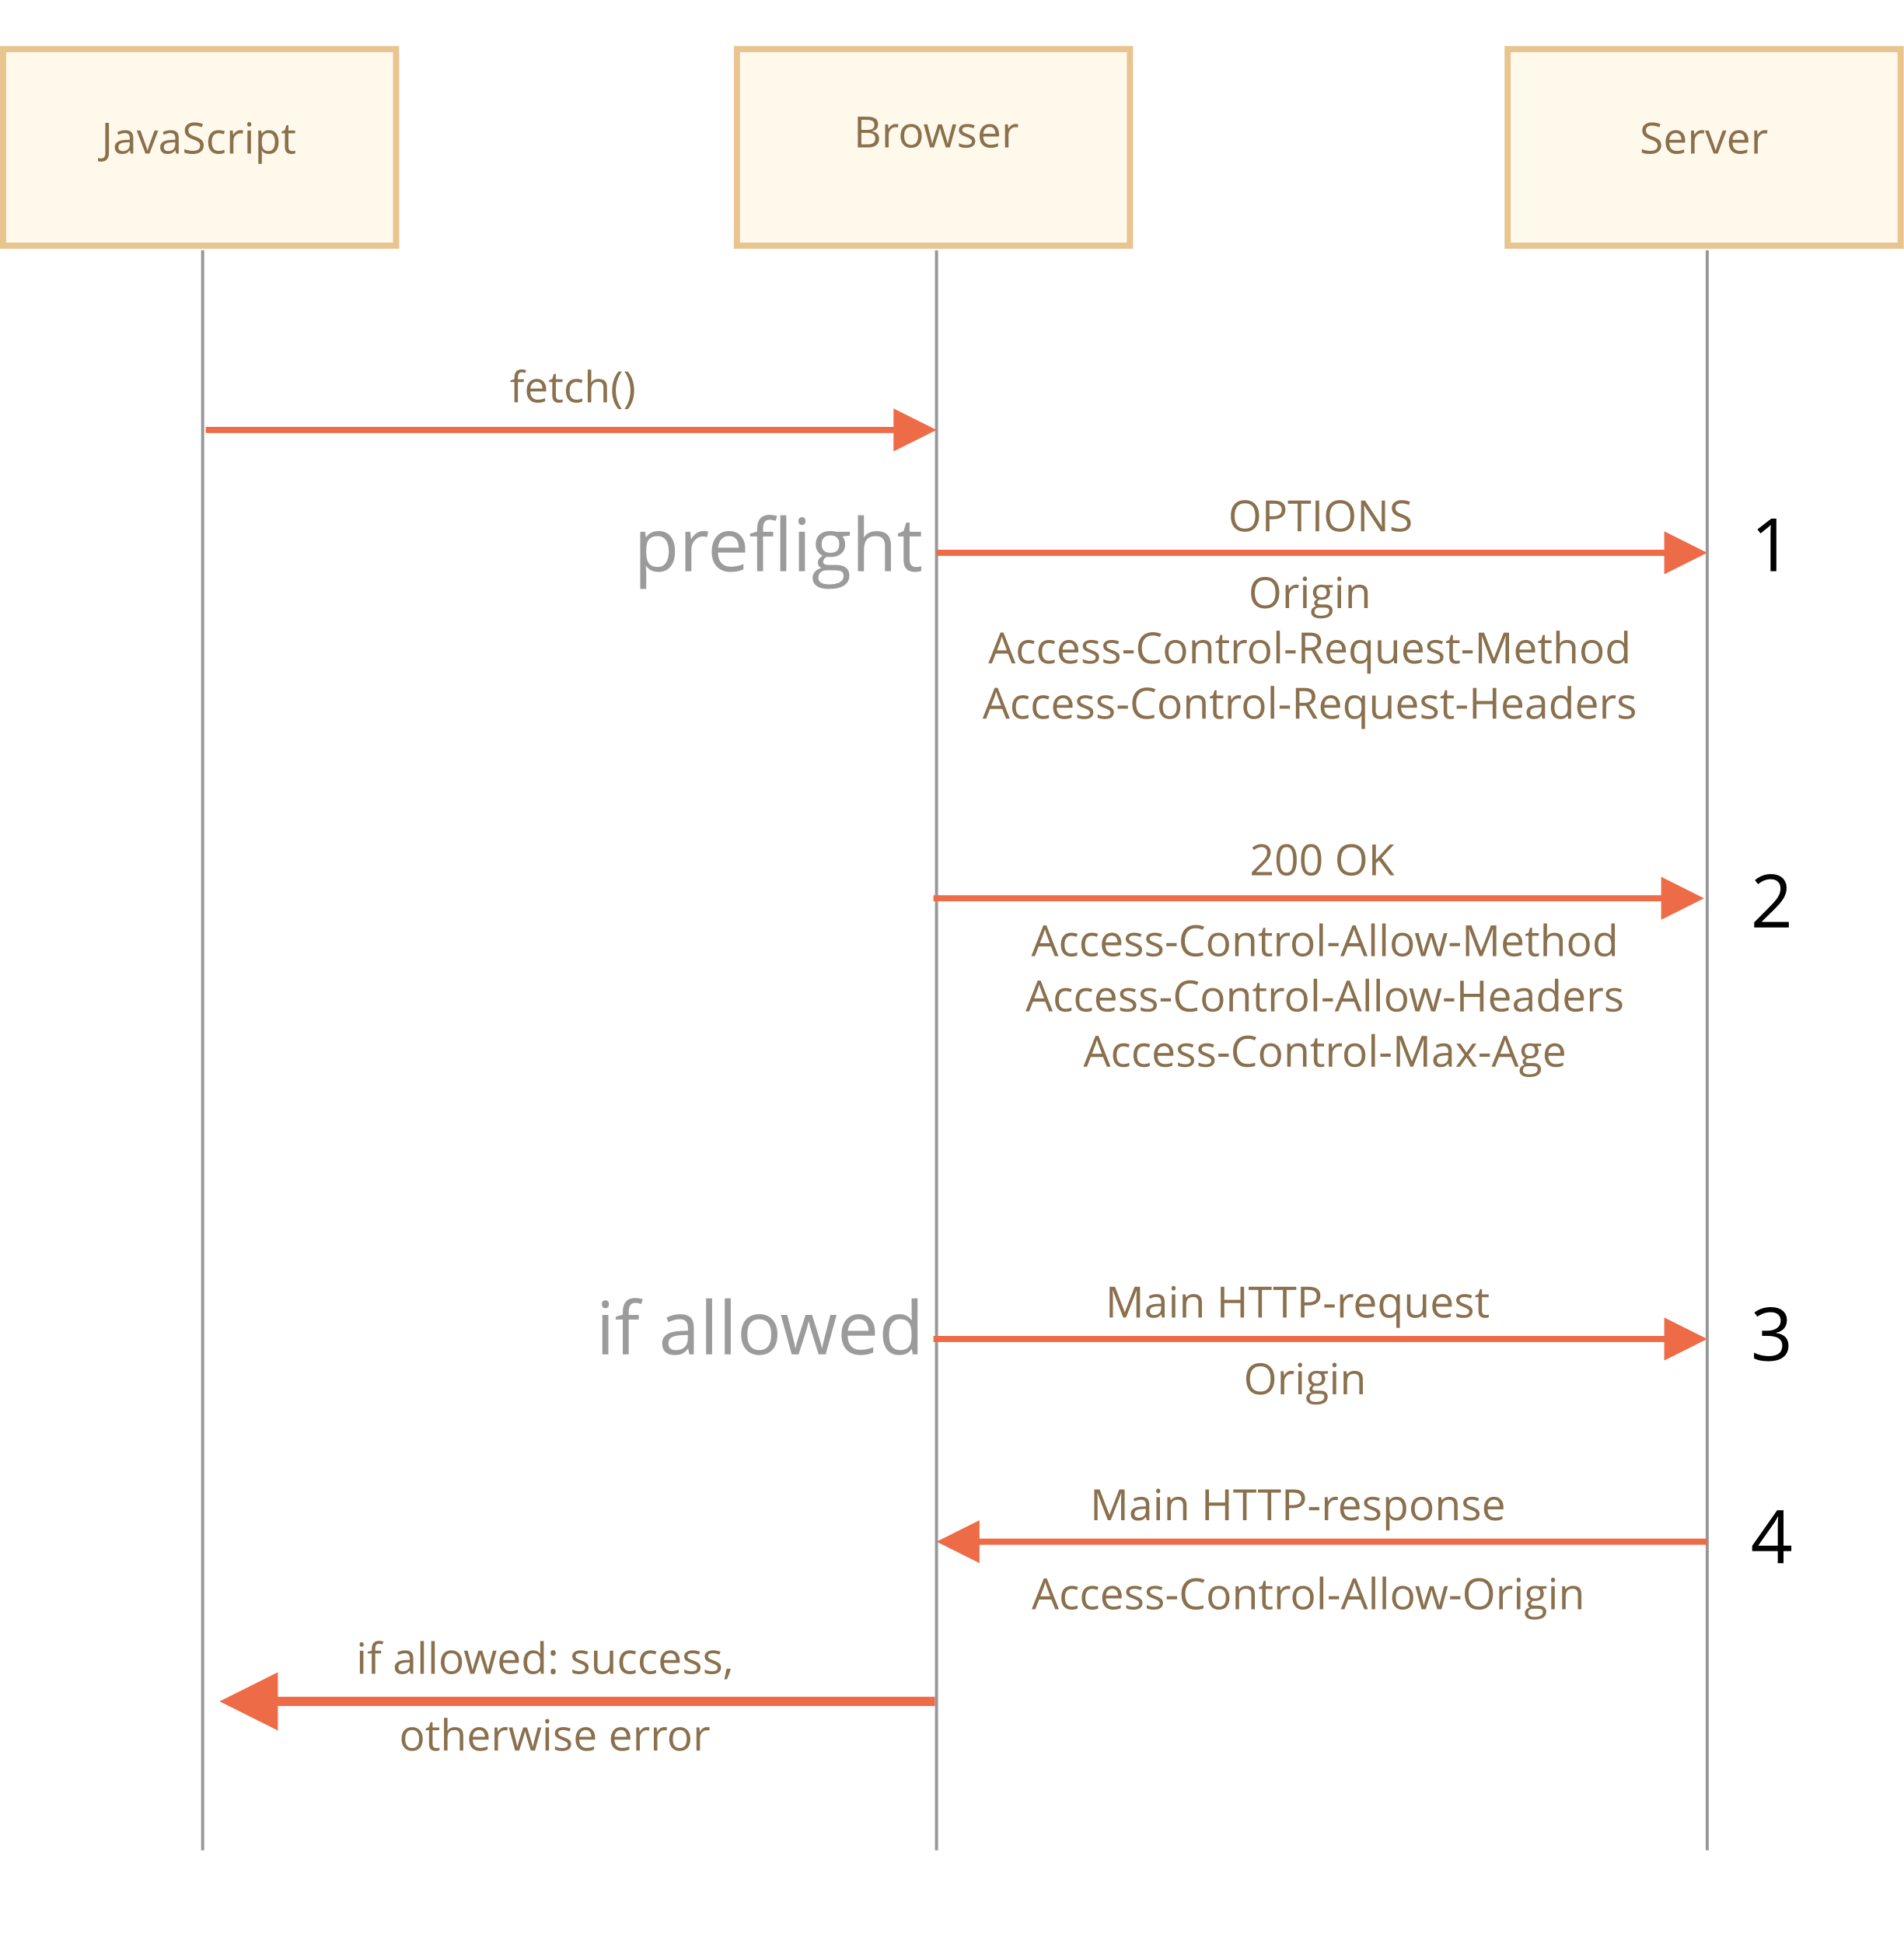
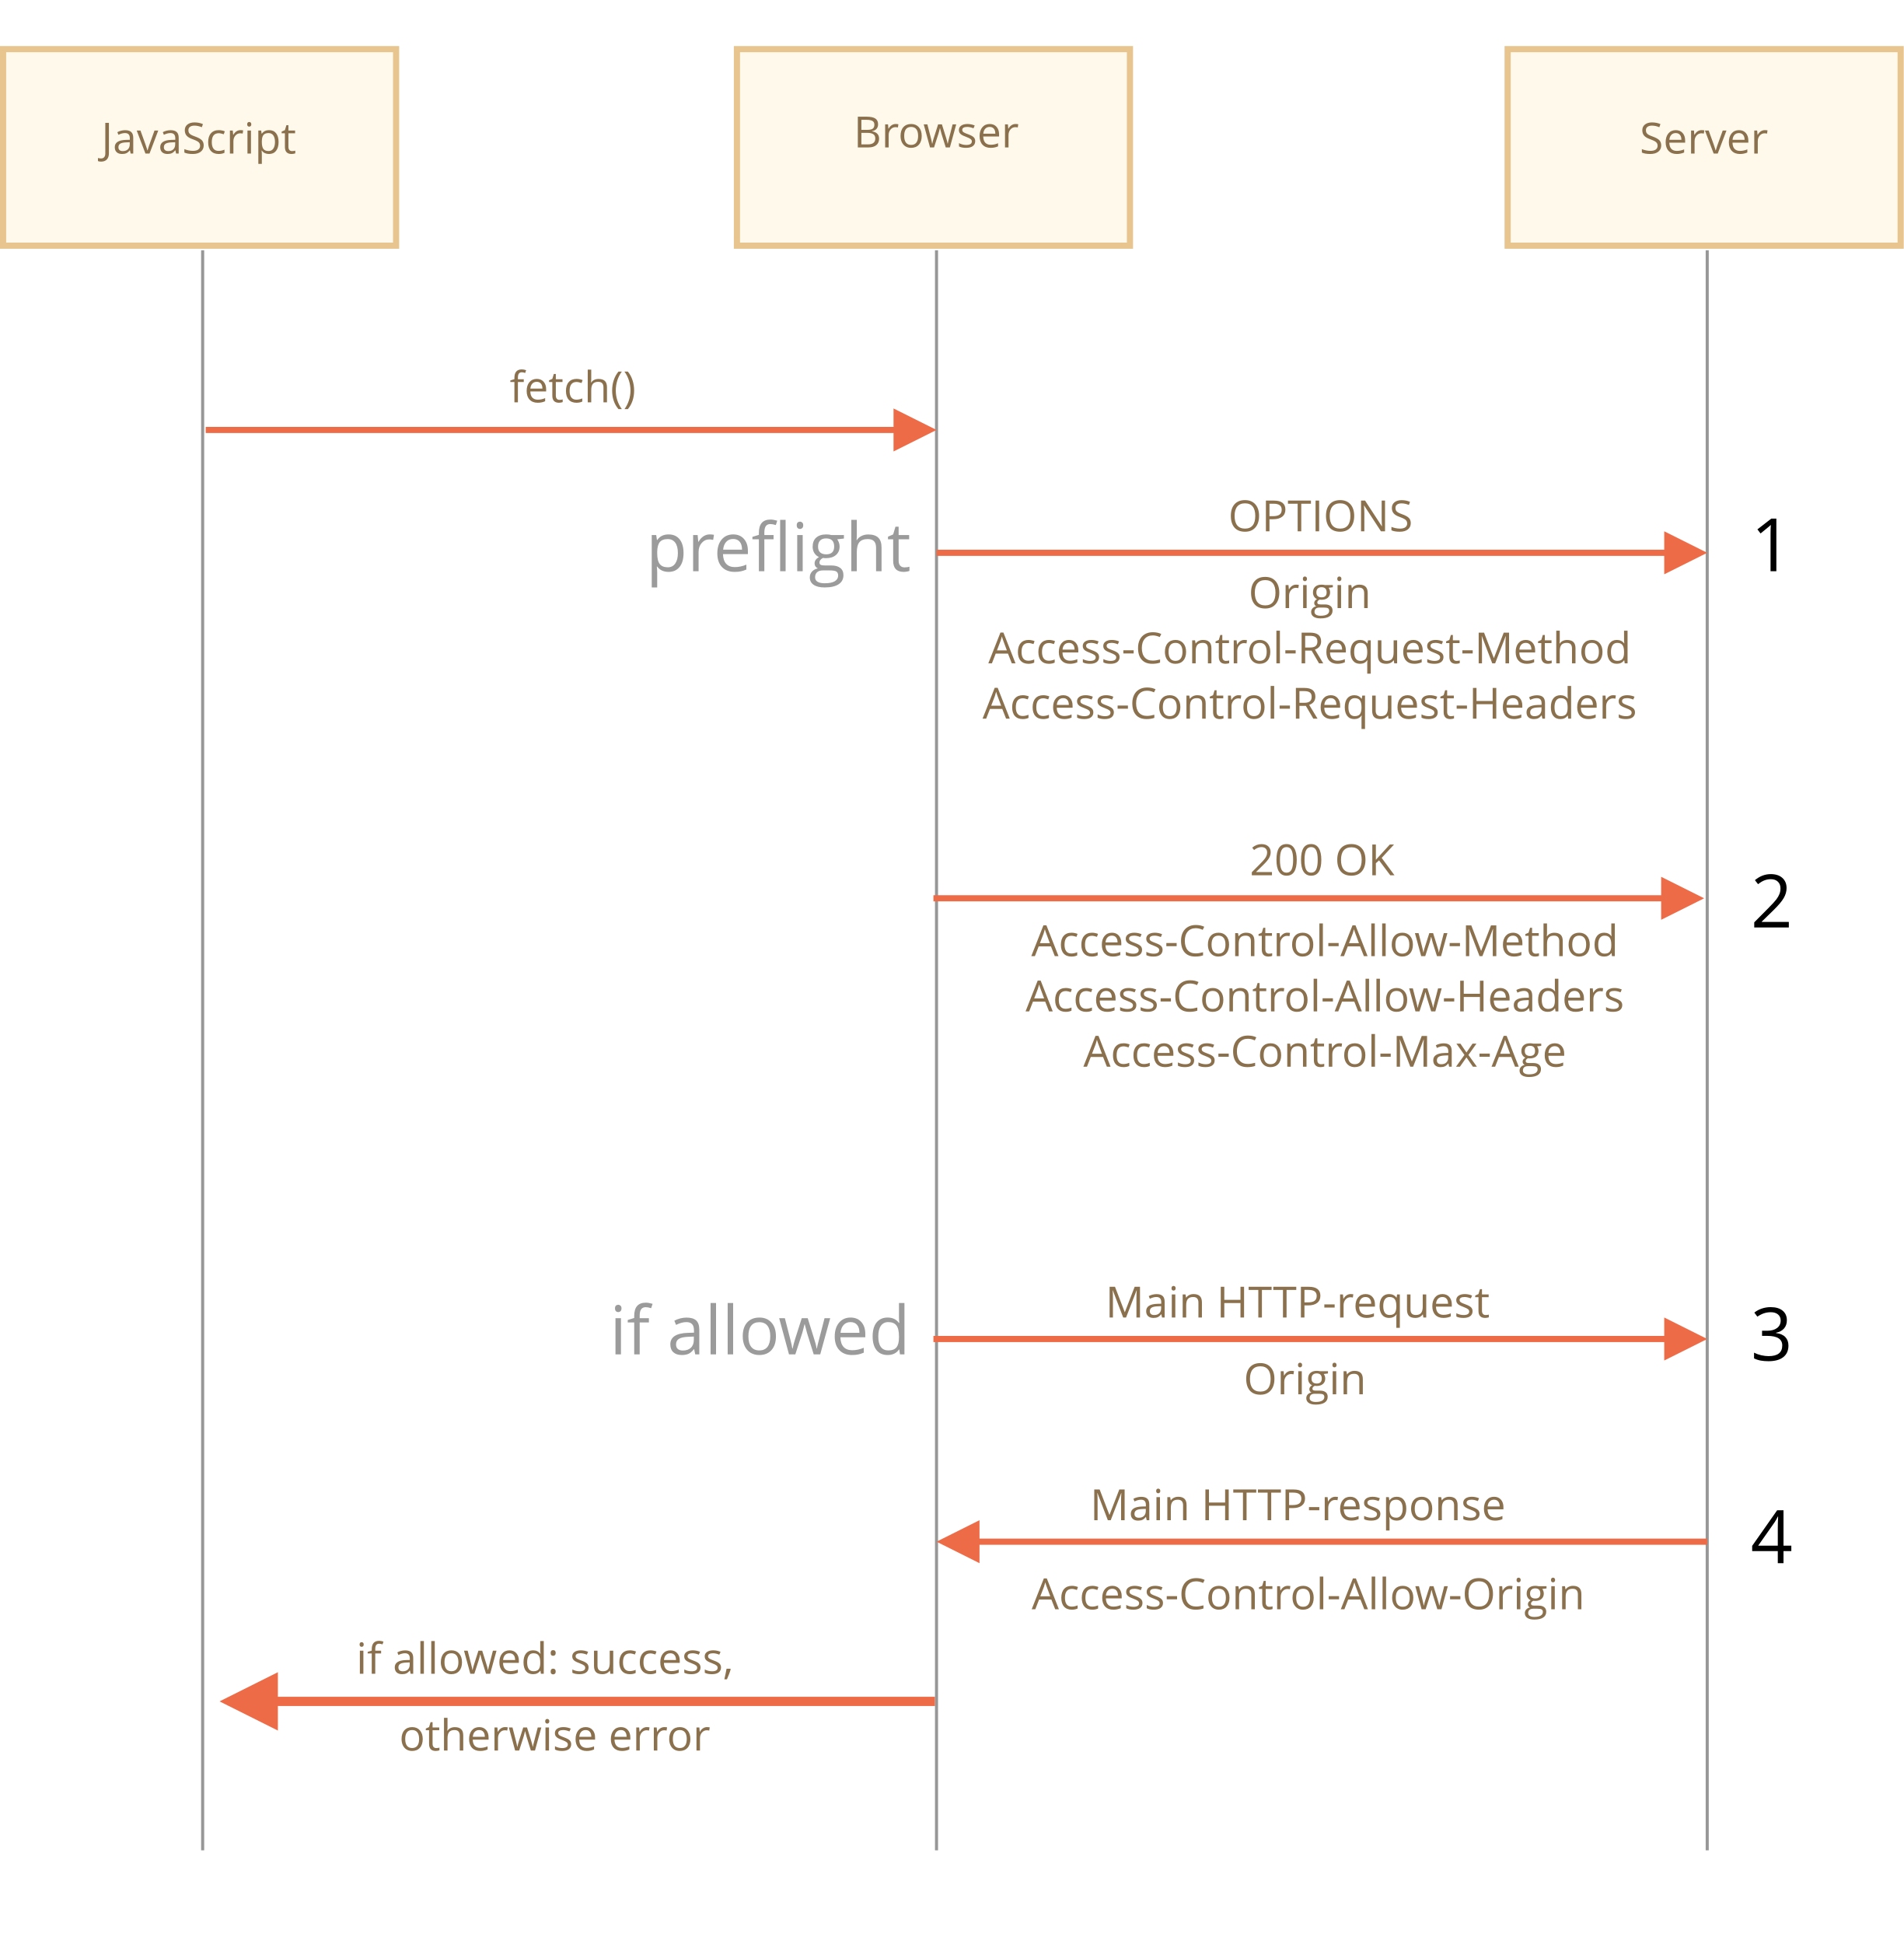
<svg xmlns="http://www.w3.org/2000/svg" width="620px" height="633px" viewBox="0 0 620 633" version="1.1">
  <g id="network" stroke="none" stroke-width="1" fill="none" fill-rule="evenodd">
    <g id="xhr-preflight.svg">
      <rect id="Rectangle-227" stroke="#E8C48E" stroke-width="2" fill="#FFF9EB" x="1" y="16" width="128" height="64" />
      <text id="JavaScript" font-family="OpenSans-Regular, Open Sans" font-size="14" font-weight="normal" fill="#8A704D">
        <tspan x="33" y="50">JavaScript</tspan>
      </text>
      <rect id="Rectangle-228" stroke="#E8C48E" stroke-width="2" fill="#FFF9EB" x="240" y="16" width="128" height="64" />
      <text id="Browser" font-family="OpenSans-Regular, Open Sans" font-size="14" font-weight="normal" fill="#8A704D">
        <tspan x="278" y="48">Browser</tspan>
      </text>
      <rect id="Rectangle-229" stroke="#E8C48E" stroke-width="2" fill="#FFF9EB" x="491" y="16" width="128" height="64" />
      <text id="Server" font-family="OpenSans-Regular, Open Sans" font-size="14" font-weight="normal" fill="#8A704D">
        <tspan x="534" y="50">Server</tspan>
      </text>
      <path d="M66,82 L66,602" id="Line" stroke="#979797" stroke-linecap="square" />
      <path d="M305,82 L305,602" id="Line" stroke="#979797" stroke-linecap="square" />
      <path d="M556,82 L556,602" id="Line" stroke="#979797" stroke-linecap="square" />
      <path id="Line" d="M291,141 L67,141 L67,139 L291,139 L291,133 L305,140 L291,147 L291,141 Z" fill="#EE6B47" fill-rule="nonzero" />
      <text id="fetch()" font-family="OpenSans-Regular, Open Sans" font-size="14" font-weight="normal" fill="#8A704D">
        <tspan x="166" y="131">fetch()</tspan>
      </text>
      <text id="OPTIONS" font-family="OpenSans-Regular, Open Sans" font-size="14" font-weight="normal" line-spacing="18" fill="#8A704D">
        <tspan x="400" y="173">OPTIONS</tspan>
      </text>
      <text id="Origin-Access-Contro" font-family="OpenSans-Regular, Open Sans" font-size="14" font-weight="normal" line-spacing="18" fill="#8A704D">
        <tspan x="406.581" y="198">Origin</tspan>
        <tspan x="321.866" y="216">Access-Control-Request-Method</tspan>
        <tspan x="320" y="234">Access-Control-Request-Headers</tspan>
      </text>
      <path id="Line" d="M541,293.5 L304,293.5 L304,291.5 L541,291.5 L541,285.5 L555,292.5 L541,299.5 L541,293.5 Z" fill="#EE6B47" fill-rule="nonzero" />
      <text id="200-OK" font-family="OpenSans-Regular, Open Sans" font-size="14" font-weight="normal" line-spacing="18" fill="#8A704D">
        <tspan x="407" y="285">200 OK</tspan>
      </text>
      <path id="Line-4" d="M542,181 L305,181 L305,179 L542,179 L542,173 L556,180 L542,187 L542,181 Z" fill="#EE6B47" fill-rule="nonzero" />
      <path id="Line-2" d="M319,501 L556,501 L556,503 L319,503 L319,509 L305,502 L319,495 L319,501 Z" fill="#EE6B47" fill-rule="nonzero" />
      <path id="Line-3" d="M90.5,552.5 L304.5,552.5 L304.5,555.5 L90.5,555.5 L90.5,563.5 L71.5,554 L90.5,544.5 L90.5,552.5 Z" fill="#EE6B47" fill-rule="nonzero" />
      <text id="Access-Control-Allow" font-family="OpenSans-Regular, Open Sans" font-size="14" font-weight="normal" line-spacing="18" fill="#8A704D">
        <tspan x="336" y="524">Access-Control-Allow-Origin</tspan>
      </text>
      <text id="Main-HTTP-response" font-family="OpenSans-Regular, Open Sans" font-size="14" font-weight="normal" line-spacing="18" fill="#8A704D">
        <tspan x="355" y="495">Main HTTP-response</tspan>
      </text>
      <text id="otherwise-error" font-family="OpenSans-Regular, Open Sans" font-size="14" font-weight="normal" line-spacing="18" fill="#8A704D">
        <tspan x="130" y="570">otherwise error</tspan>
      </text>
      <text id="if-allowed:-success," font-family="OpenSans-Regular, Open Sans" font-size="14" font-weight="normal" line-spacing="18" fill="#8A704D">
        <tspan x="116" y="545">if allowed: success,</tspan>
      </text>
      <path id="Line-5" d="M542,437 L304,437 L304,435 L542,435 L542,429 L556,436 L542,443 L542,437 Z" fill="#EE6B47" fill-rule="nonzero" />
      <text id="Origin" font-family="OpenSans-Regular, Open Sans" font-size="14" font-weight="normal" line-spacing="18" fill="#8A704D">
        <tspan x="405" y="454">Origin</tspan>
      </text>
      <text id="Main-HTTP-request" font-family="OpenSans-Regular, Open Sans" font-size="14" font-weight="normal" line-spacing="18" fill="#8A704D">
        <tspan x="360" y="429">Main HTTP-request</tspan>
      </text>
-       <text id="preflight" font-family="OpenSans-Regular, Open Sans" font-size="24" font-weight="normal" fill="#9B9B9B">
-         <tspan x="206.443" y="186">preflight</tspan>
+       <text id="preflight" font-family="OpenSans-Regular, Open Sans" font-size="22" font-weight="normal" fill="#9B9B9B">
+         <tspan x="210.365" y="186">preflight</tspan>
      </text>
-       <text id="if-allowed" font-family="OpenSans-Regular, Open Sans" font-size="24" font-weight="normal" fill="#9B9B9B">
-         <tspan x="194.109" y="441">if allowed</tspan>
+       <text id="if-allowed" font-family="OpenSans-Regular, Open Sans" font-size="22" font-weight="normal" fill="#9B9B9B">
+         <tspan x="198.559" y="441">if allowed</tspan>
      </text>
      <text id="1" font-family="OpenSans-Regular, Open Sans" font-size="24" font-weight="normal" fill="#000000">
        <tspan x="570.139" y="186">1</tspan>
      </text>
      <text id="2" font-family="OpenSans-Regular, Open Sans" font-size="24" font-weight="normal" fill="#000000">
        <tspan x="570.139" y="302">2</tspan>
      </text>
      <text id="3" font-family="OpenSans-Regular, Open Sans" font-size="24" font-weight="normal" fill="#000000">
        <tspan x="570.139" y="443">3</tspan>
      </text>
      <text id="4" font-family="OpenSans-Regular, Open Sans" font-size="24" font-weight="normal" fill="#000000">
        <tspan x="570.139" y="509">4</tspan>
      </text>
      <text id="Access-Control-Allow" font-family="OpenSans-Regular, Open Sans" font-size="14" font-weight="normal" line-spacing="18" fill="#8A704D">
        <tspan x="439.185" y="294" />
        <tspan x="335.866" y="311.33">Access-Control-Allow-Method</tspan>
        <tspan x="334" y="329.33">Access-Control-Allow-Headers</tspan>
        <tspan x="352.83" y="347.33">Access-Control-Max-Age</tspan>
      </text>
    </g>
  </g>
</svg>
